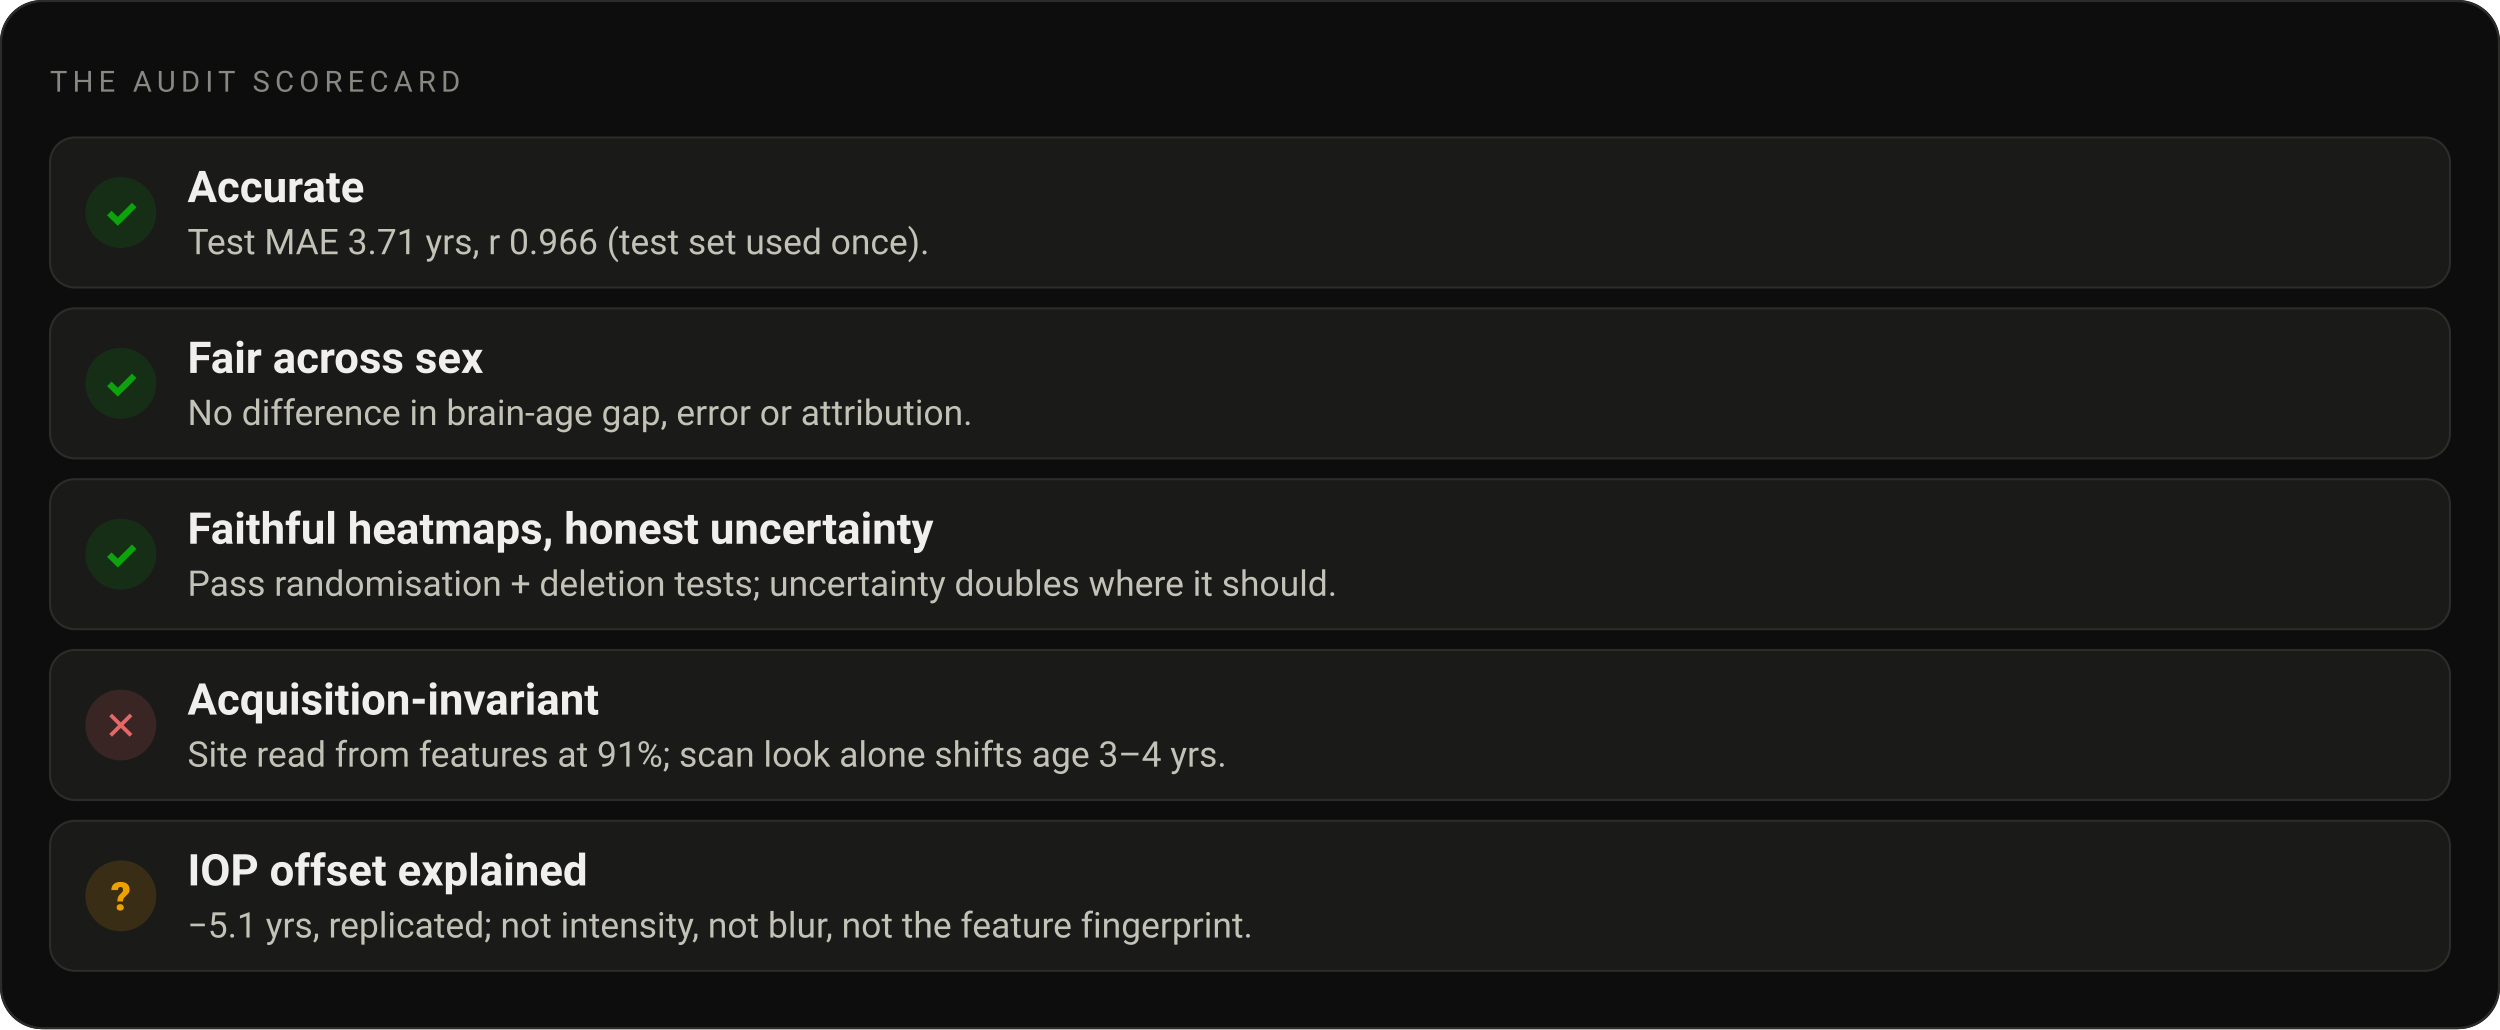
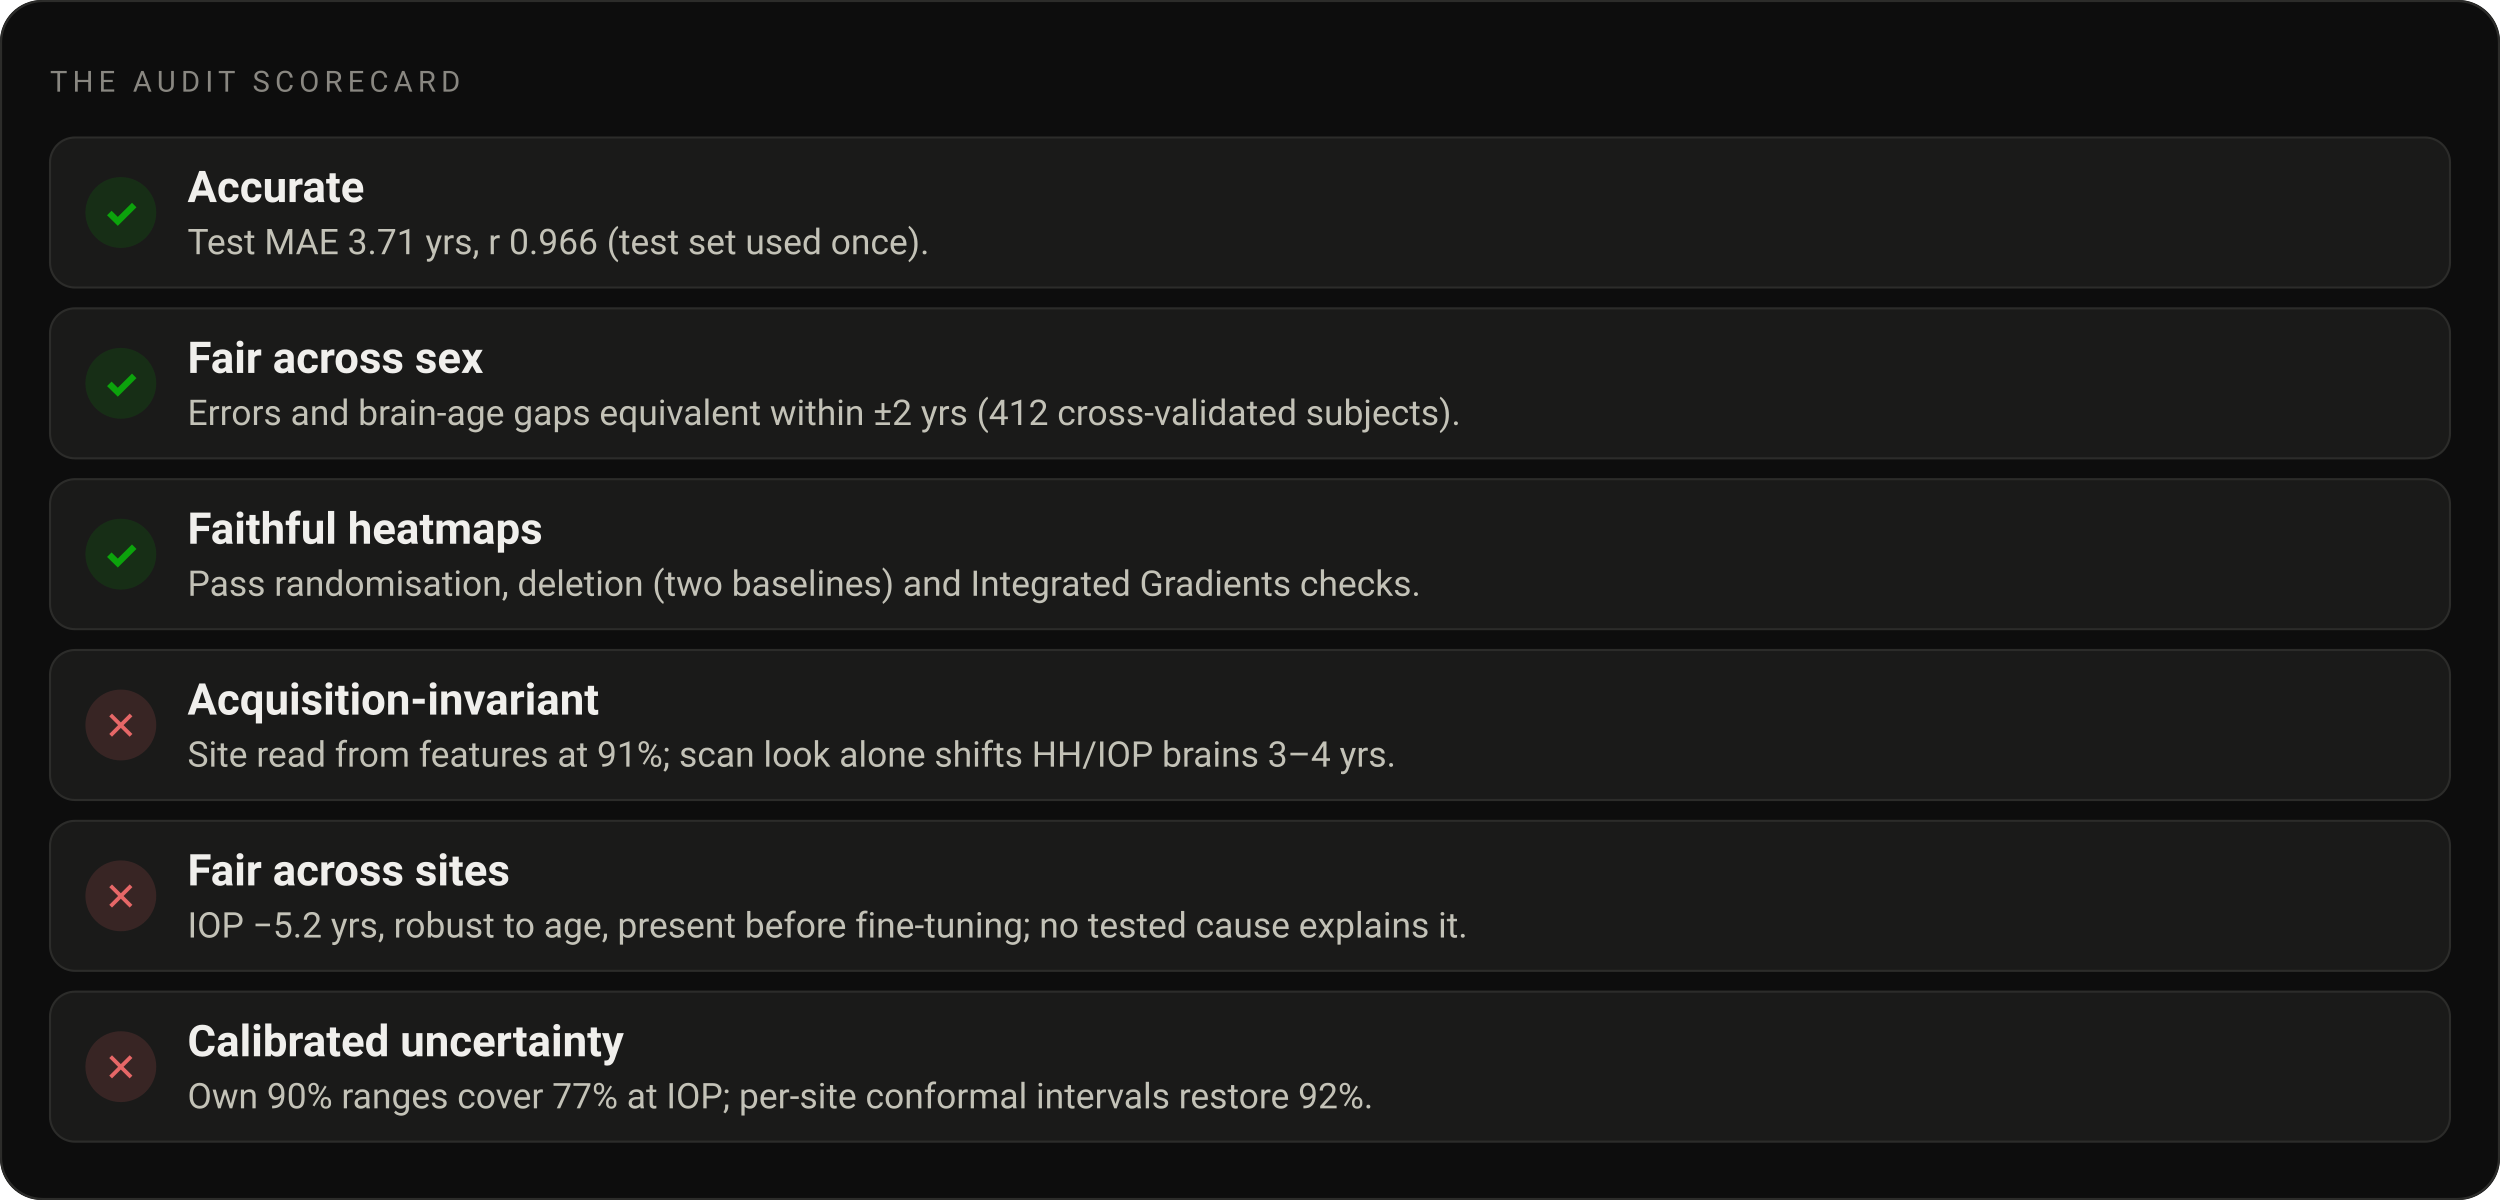
- <svg xmlns="http://www.w3.org/2000/svg" viewBox="0 0 1200 494" width="1200" height="494" font-family="system-ui,-apple-system,'Segoe UI',Roboto,Helvetica,Arial,sans-serif">
-   <rect width="1200" height="494" rx="20" fill="#0d0d0d" />
-   <rect x=".5" y=".5" width="1199" height="493" rx="20" fill="none" stroke="#2c2c2a" />
+ <svg xmlns="http://www.w3.org/2000/svg" viewBox="0 0 1200 576" width="1200" height="576" font-family="system-ui,-apple-system,'Segoe UI',Roboto,Helvetica,Arial,sans-serif">
+   <rect width="1200" height="576" rx="20" fill="#0d0d0d" />
+   <rect x=".5" y=".5" width="1199" height="575" rx="20" fill="none" stroke="#2c2c2a" />
  <text x="24" y="44" font-size="14" letter-spacing="2.5" fill="#898781">THE AUDIT SCORECARD</text>
  <g>
    <rect x="24" y="66" width="1152" height="72" rx="12" fill="#1a1a19" stroke="#2c2c2a" />
    <circle cx="58" cy="102" r="17" fill="#0ca30c" fill-opacity=".15" />
    <text x="58" y="109" text-anchor="middle" font-size="19" font-weight="800" fill="#0ca30c">✓</text>
    <text x="90" y="97" font-size="21" font-weight="700" fill="#f0efec">Accurate</text>
    <text x="90" y="122" font-size="17" fill="#c3c2b7">Test MAE 3.71 yrs, r 0.966 (test set used once).</text>
  </g>
  <g>
    <rect x="24" y="148" width="1152" height="72" rx="12" fill="#1a1a19" stroke="#2c2c2a" />
    <circle cx="58" cy="184" r="17" fill="#0ca30c" fill-opacity=".15" />
    <text x="58" y="191" text-anchor="middle" font-size="19" font-weight="800" fill="#0ca30c">✓</text>
    <text x="90" y="179" font-size="21" font-weight="700" fill="#f0efec">Fair across sex</text>
-     <text x="90" y="204" font-size="17" fill="#c3c2b7">No difference in brain-age gap, error or attribution.</text>
+     <text x="90" y="204" font-size="17" fill="#c3c2b7">Errors and brain-age gaps equivalent within ±2 yrs (412 cross-validated subjects).</text>
  </g>
  <g>
    <rect x="24" y="230" width="1152" height="72" rx="12" fill="#1a1a19" stroke="#2c2c2a" />
    <circle cx="58" cy="266" r="17" fill="#0ca30c" fill-opacity=".15" />
    <text x="58" y="273" text-anchor="middle" font-size="19" font-weight="800" fill="#0ca30c">✓</text>
-     <text x="90" y="261" font-size="21" font-weight="700" fill="#f0efec">Faithful heatmaps, honest uncertainty</text>
-     <text x="90" y="286" font-size="17" fill="#c3c2b7">Pass randomisation + deletion tests; uncertainty doubles where it should.</text>
+     <text x="90" y="261" font-size="21" font-weight="700" fill="#f0efec">Faithful heatmaps</text>
+     <text x="90" y="286" font-size="17" fill="#c3c2b7">Pass randomisation, deletion (two baselines) and Integrated Gradients checks.</text>
  </g>
  <g>
    <rect x="24" y="312" width="1152" height="72" rx="12" fill="#1a1a19" stroke="#2c2c2a" />
    <circle cx="58" cy="348" r="17" fill="#e66767" fill-opacity=".15" />
    <text x="58" y="355" text-anchor="middle" font-size="19" font-weight="800" fill="#e66767">✕</text>
    <text x="90" y="343" font-size="21" font-weight="700" fill="#f0efec">Acquisition-invariant</text>
-     <text x="90" y="368" font-size="17" fill="#c3c2b7">Site read from features at 91%; scan look alone shifts age 3–4 yrs.</text>
+     <text x="90" y="368" font-size="17" fill="#c3c2b7">Site read from features at 91%; scan look alone shifts HH/IOP brains 3–4 yrs.</text>
  </g>
  <g>
    <rect x="24" y="394" width="1152" height="72" rx="12" fill="#1a1a19" stroke="#2c2c2a" />
-     <circle cx="58" cy="430" r="17" fill="#eda100" fill-opacity=".15" />
-     <text x="58" y="437" text-anchor="middle" font-size="19" font-weight="800" fill="#eda100">?</text>
-     <text x="90" y="425" font-size="21" font-weight="700" fill="#f0efec">IOP offset explained</text>
-     <text x="90" y="450" font-size="17" fill="#c3c2b7">−5.1 yrs, replicated; not intensity, not blur, not the feature fingerprint.</text>
+     <circle cx="58" cy="430" r="17" fill="#e66767" fill-opacity=".15" />
+     <text x="58" y="437" text-anchor="middle" font-size="19" font-weight="800" fill="#e66767">✕</text>
+     <text x="90" y="425" font-size="21" font-weight="700" fill="#f0efec">Fair across sites</text>
+     <text x="90" y="450" font-size="17" fill="#c3c2b7">IOP −5.2 yrs, robust to age, present before fine-tuning; no tested cause explains it.</text>
+   </g>
+   <g>
+     <rect x="24" y="476" width="1152" height="72" rx="12" fill="#1a1a19" stroke="#2c2c2a" />
+     <circle cx="58" cy="512" r="17" fill="#e66767" fill-opacity=".15" />
+     <text x="58" y="519" text-anchor="middle" font-size="19" font-weight="800" fill="#e66767">✕</text>
+     <text x="90" y="507" font-size="21" font-weight="700" fill="#f0efec">Calibrated uncertainty</text>
+     <text x="90" y="532" font-size="17" fill="#c3c2b7">Own 90% ranges cover 77% at IOP; per-site conformal intervals restore 92%.</text>
  </g>
</svg>
